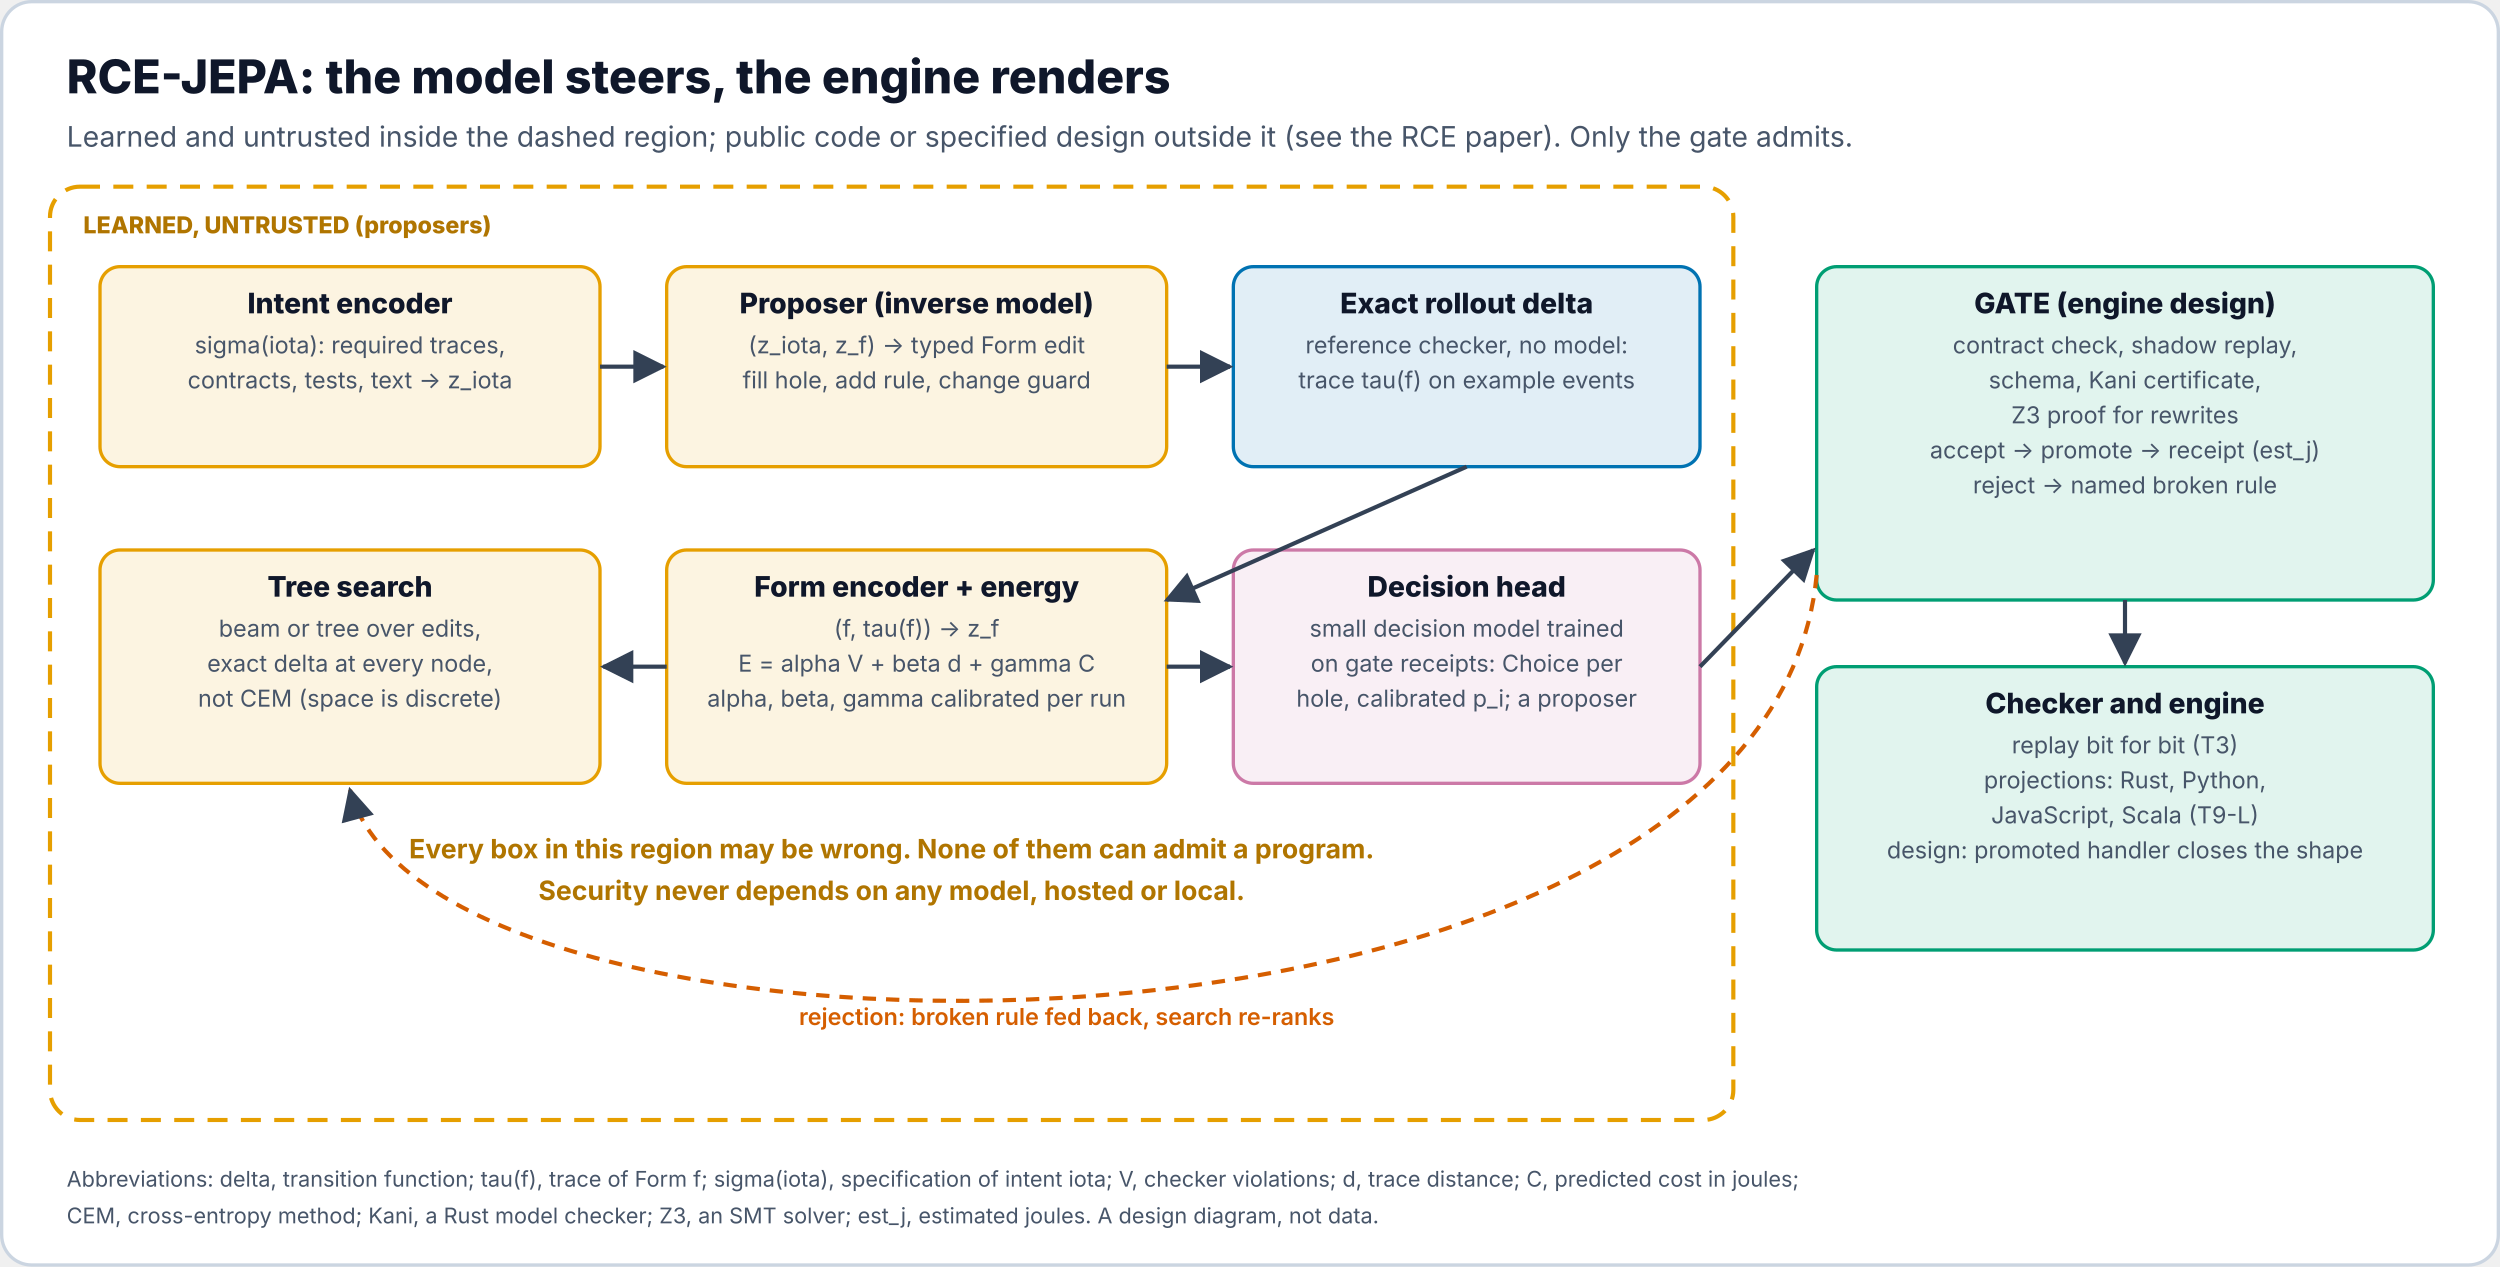
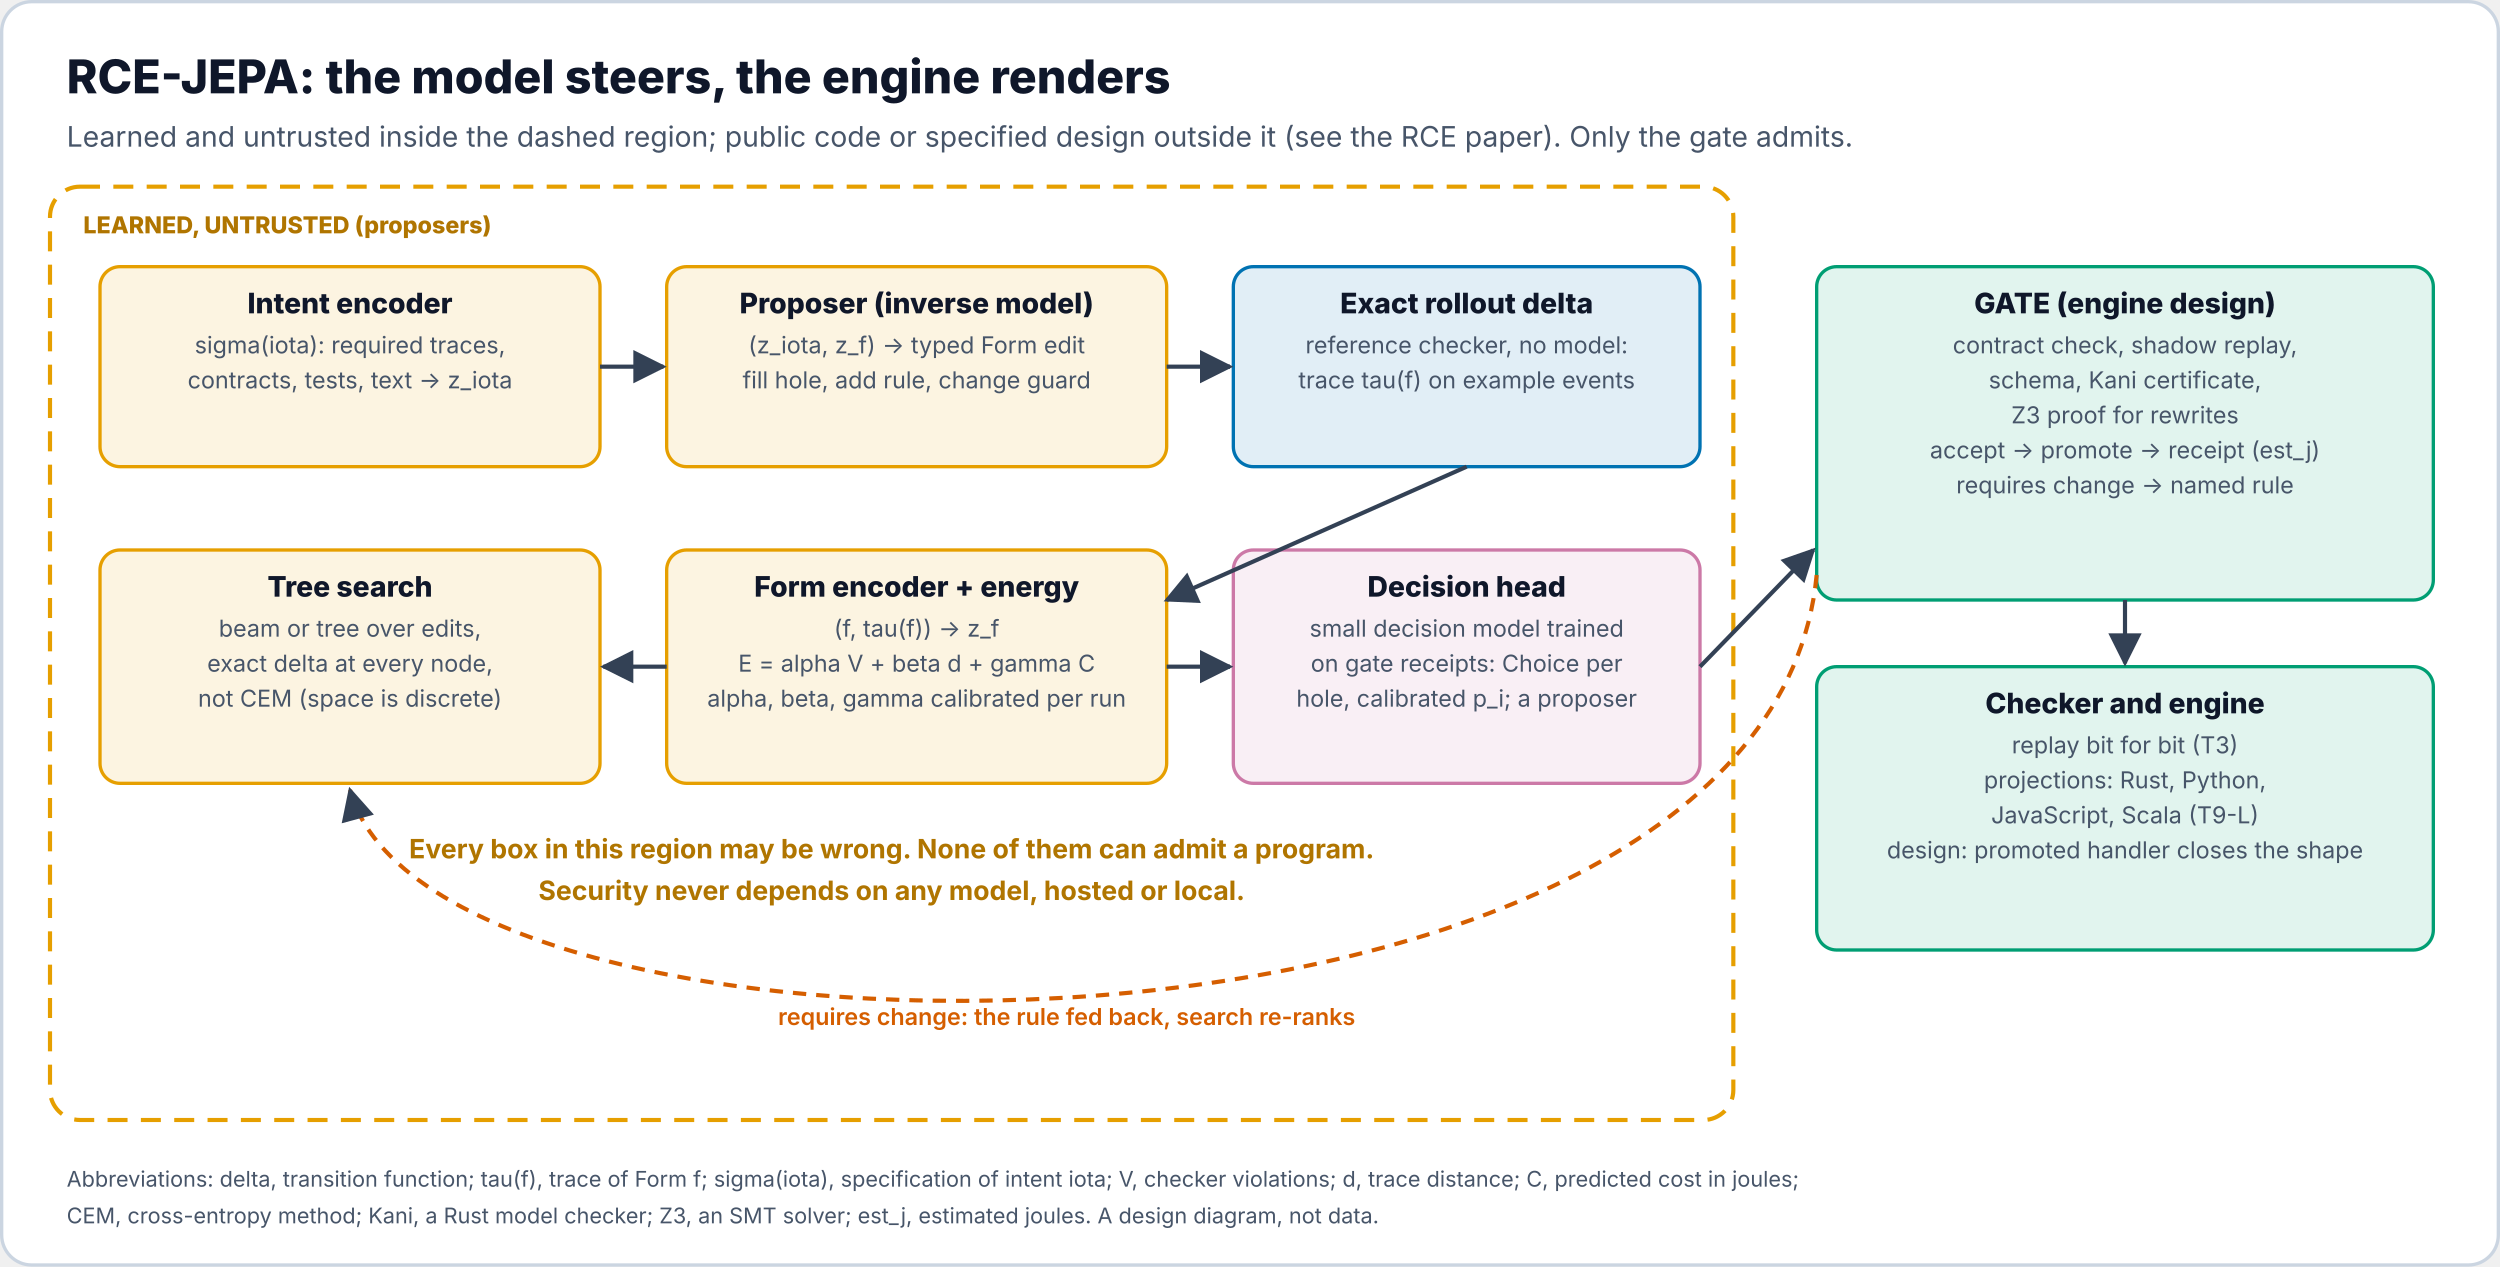
<svg xmlns="http://www.w3.org/2000/svg" width="1500" height="760" viewBox="0 0 1500 760">
  <rect x="1" y="1" width="1498" height="758" rx="18" fill="#fff" stroke="#cbd5e1" stroke-width="2" />
  <defs>
    <marker id="a" viewBox="0 0 10 10" refX="9" refY="5" markerWidth="8" markerHeight="8" orient="auto">
      <path d="M0,0 L10,5 L0,10 z" fill="#334155" />
    </marker>
  </defs>
  <text x="40" y="56" font-family="Inter, 'DejaVu Sans', Helvetica, Arial, sans-serif" font-size="28" font-weight="800" fill="#0f172a" text-anchor="start">RCE-JEPA: the model steers, the engine renders</text>
  <text x="40" y="88" font-family="Inter, 'DejaVu Sans', Helvetica, Arial, sans-serif" font-size="17" font-weight="400" fill="#475569" text-anchor="start">Learned and untrusted inside the dashed region; public code or specified design outside it (see the RCE paper). Only the gate admits.</text>
  <rect x="30" y="112" width="1010" height="560" rx="18" fill="none" stroke="#E69F00" stroke-width="2.5" stroke-dasharray="12 8" />
  <text x="50" y="140" font-family="Inter, 'DejaVu Sans', Helvetica, Arial, sans-serif" font-size="14" font-weight="800" fill="#B07500" text-anchor="start">LEARNED, UNTRUSTED (proposers)</text>
  <rect x="60" y="160" width="300" height="120" rx="12" fill="#E69F00" fill-opacity="0.12" stroke="#E69F00" stroke-width="2" />
  <text x="210.0" y="188" font-family="Inter, 'DejaVu Sans', Helvetica, Arial, sans-serif" font-size="17" font-weight="800" fill="#0f172a" text-anchor="middle">Intent encoder</text>
  <text x="210.0" y="212" font-family="Inter, 'DejaVu Sans', Helvetica, Arial, sans-serif" font-size="14" font-weight="400" fill="#475569" text-anchor="middle">sigma(iota): required traces,</text>
  <text x="210.0" y="233" font-family="Inter, 'DejaVu Sans', Helvetica, Arial, sans-serif" font-size="14" font-weight="400" fill="#475569" text-anchor="middle">contracts, tests, text  -&gt;  z_iota</text>
  <rect x="400" y="160" width="300" height="120" rx="12" fill="#E69F00" fill-opacity="0.12" stroke="#E69F00" stroke-width="2" />
  <text x="550.0" y="188" font-family="Inter, 'DejaVu Sans', Helvetica, Arial, sans-serif" font-size="17" font-weight="800" fill="#0f172a" text-anchor="middle">Proposer (inverse model)</text>
  <text x="550.0" y="212" font-family="Inter, 'DejaVu Sans', Helvetica, Arial, sans-serif" font-size="14" font-weight="400" fill="#475569" text-anchor="middle">(z_iota, z_f) -&gt; typed Form edit</text>
  <text x="550.0" y="233" font-family="Inter, 'DejaVu Sans', Helvetica, Arial, sans-serif" font-size="14" font-weight="400" fill="#475569" text-anchor="middle">fill hole, add rule, change guard</text>
  <rect x="740" y="160" width="280" height="120" rx="12" fill="#0072B2" fill-opacity="0.12" stroke="#0072B2" stroke-width="2" />
  <text x="880.0" y="188" font-family="Inter, 'DejaVu Sans', Helvetica, Arial, sans-serif" font-size="17" font-weight="800" fill="#0f172a" text-anchor="middle">Exact rollout delta</text>
  <text x="880.0" y="212" font-family="Inter, 'DejaVu Sans', Helvetica, Arial, sans-serif" font-size="14" font-weight="400" fill="#475569" text-anchor="middle">reference checker, no model:</text>
  <text x="880.0" y="233" font-family="Inter, 'DejaVu Sans', Helvetica, Arial, sans-serif" font-size="14" font-weight="400" fill="#475569" text-anchor="middle">trace tau(f) on example events</text>
  <rect x="400" y="330" width="300" height="140" rx="12" fill="#E69F00" fill-opacity="0.12" stroke="#E69F00" stroke-width="2" />
  <text x="550.0" y="358" font-family="Inter, 'DejaVu Sans', Helvetica, Arial, sans-serif" font-size="17" font-weight="800" fill="#0f172a" text-anchor="middle">Form encoder + energy</text>
  <text x="550.0" y="382" font-family="Inter, 'DejaVu Sans', Helvetica, Arial, sans-serif" font-size="14" font-weight="400" fill="#475569" text-anchor="middle">(f, tau(f)) -&gt; z_f</text>
  <text x="550.0" y="403" font-family="Inter, 'DejaVu Sans', Helvetica, Arial, sans-serif" font-size="14" font-weight="400" fill="#475569" text-anchor="middle">E = alpha V + beta d + gamma C</text>
  <text x="550.0" y="424" font-family="Inter, 'DejaVu Sans', Helvetica, Arial, sans-serif" font-size="14" font-weight="400" fill="#475569" text-anchor="middle">alpha, beta, gamma calibrated per run</text>
  <rect x="60" y="330" width="300" height="140" rx="12" fill="#E69F00" fill-opacity="0.12" stroke="#E69F00" stroke-width="2" />
  <text x="210.0" y="358" font-family="Inter, 'DejaVu Sans', Helvetica, Arial, sans-serif" font-size="17" font-weight="800" fill="#0f172a" text-anchor="middle">Tree search</text>
  <text x="210.0" y="382" font-family="Inter, 'DejaVu Sans', Helvetica, Arial, sans-serif" font-size="14" font-weight="400" fill="#475569" text-anchor="middle">beam or tree over edits,</text>
  <text x="210.0" y="403" font-family="Inter, 'DejaVu Sans', Helvetica, Arial, sans-serif" font-size="14" font-weight="400" fill="#475569" text-anchor="middle">exact delta at every node,</text>
  <text x="210.0" y="424" font-family="Inter, 'DejaVu Sans', Helvetica, Arial, sans-serif" font-size="14" font-weight="400" fill="#475569" text-anchor="middle">not CEM (space is discrete)</text>
  <rect x="740" y="330" width="280" height="140" rx="12" fill="#CC79A7" fill-opacity="0.12" stroke="#CC79A7" stroke-width="2" />
  <text x="880.0" y="358" font-family="Inter, 'DejaVu Sans', Helvetica, Arial, sans-serif" font-size="17" font-weight="800" fill="#0f172a" text-anchor="middle">Decision head</text>
  <text x="880.0" y="382" font-family="Inter, 'DejaVu Sans', Helvetica, Arial, sans-serif" font-size="14" font-weight="400" fill="#475569" text-anchor="middle">small decision model trained</text>
  <text x="880.0" y="403" font-family="Inter, 'DejaVu Sans', Helvetica, Arial, sans-serif" font-size="14" font-weight="400" fill="#475569" text-anchor="middle">on gate receipts: Choice per</text>
  <text x="880.0" y="424" font-family="Inter, 'DejaVu Sans', Helvetica, Arial, sans-serif" font-size="14" font-weight="400" fill="#475569" text-anchor="middle">hole, calibrated p_i; a proposer</text>
  <text x="535" y="515" font-family="Inter, 'DejaVu Sans', Helvetica, Arial, sans-serif" font-size="16" font-weight="700" fill="#B07500" text-anchor="middle">Every box in this region may be wrong. None of them can admit a program.</text>
  <text x="535" y="540" font-family="Inter, 'DejaVu Sans', Helvetica, Arial, sans-serif" font-size="16" font-weight="700" fill="#B07500" text-anchor="middle">Security never depends on any model, hosted or local.</text>
  <rect x="1090" y="160" width="370" height="200" rx="12" fill="#009E73" fill-opacity="0.12" stroke="#009E73" stroke-width="2" />
  <text x="1275.0" y="188" font-family="Inter, 'DejaVu Sans', Helvetica, Arial, sans-serif" font-size="17" font-weight="800" fill="#0f172a" text-anchor="middle">GATE (engine design)</text>
  <text x="1275.0" y="212" font-family="Inter, 'DejaVu Sans', Helvetica, Arial, sans-serif" font-size="14" font-weight="400" fill="#475569" text-anchor="middle">contract check, shadow replay,</text>
  <text x="1275.0" y="233" font-family="Inter, 'DejaVu Sans', Helvetica, Arial, sans-serif" font-size="14" font-weight="400" fill="#475569" text-anchor="middle">schema, Kani certificate,</text>
  <text x="1275.0" y="254" font-family="Inter, 'DejaVu Sans', Helvetica, Arial, sans-serif" font-size="14" font-weight="400" fill="#475569" text-anchor="middle">Z3 proof for rewrites</text>
  <text x="1275.0" y="275" font-family="Inter, 'DejaVu Sans', Helvetica, Arial, sans-serif" font-size="14" font-weight="400" fill="#475569" text-anchor="middle">accept -&gt; promote -&gt; receipt (est_j)</text>
-   <text x="1275.0" y="296" font-family="Inter, 'DejaVu Sans', Helvetica, Arial, sans-serif" font-size="14" font-weight="400" fill="#475569" text-anchor="middle">reject -&gt; named broken rule</text>
+   <text x="1275.0" y="296" font-family="Inter, 'DejaVu Sans', Helvetica, Arial, sans-serif" font-size="14" font-weight="400" fill="#475569" text-anchor="middle">requires change -&gt; named rule</text>
  <rect x="1090" y="400" width="370" height="170" rx="12" fill="#009E73" fill-opacity="0.12" stroke="#009E73" stroke-width="2" />
  <text x="1275.0" y="428" font-family="Inter, 'DejaVu Sans', Helvetica, Arial, sans-serif" font-size="17" font-weight="800" fill="#0f172a" text-anchor="middle">Checker and engine</text>
  <text x="1275.0" y="452" font-family="Inter, 'DejaVu Sans', Helvetica, Arial, sans-serif" font-size="14" font-weight="400" fill="#475569" text-anchor="middle">replay bit for bit (T3)</text>
  <text x="1275.0" y="473" font-family="Inter, 'DejaVu Sans', Helvetica, Arial, sans-serif" font-size="14" font-weight="400" fill="#475569" text-anchor="middle">projections: Rust, Python,</text>
  <text x="1275.0" y="494" font-family="Inter, 'DejaVu Sans', Helvetica, Arial, sans-serif" font-size="14" font-weight="400" fill="#475569" text-anchor="middle">JavaScript, Scala (T9-L)</text>
  <text x="1275.0" y="515" font-family="Inter, 'DejaVu Sans', Helvetica, Arial, sans-serif" font-size="14" font-weight="400" fill="#475569" text-anchor="middle">design: promoted handler closes the shape</text>
  <line x1="360" y1="220" x2="398" y2="220" stroke="#334155" stroke-width="2.5" marker-end="url(#a)" />
  <line x1="700" y1="220" x2="738" y2="220" stroke="#334155" stroke-width="2.5" marker-end="url(#a)" />
  <line x1="880" y1="280" x2="700" y2="360" stroke="#334155" stroke-width="2.5" marker-end="url(#a)" />
  <line x1="400" y1="400" x2="362" y2="400" stroke="#334155" stroke-width="2.5" marker-end="url(#a)" />
  <line x1="700" y1="400" x2="738" y2="400" stroke="#334155" stroke-width="2.5" marker-end="url(#a)" />
  <line x1="1020" y1="400" x2="1088" y2="330" stroke="#334155" stroke-width="2.5" marker-end="url(#a)" />
  <line x1="1275" y1="360" x2="1275" y2="398" stroke="#334155" stroke-width="2.5" marker-end="url(#a)" />
  <path d="M 1090 345 C 1060 660, 260 660, 210 474" fill="none" stroke="#D55E00" stroke-width="2.5" stroke-dasharray="8 6" marker-end="url(#a)" />
-   <text x="640" y="615" font-family="Inter, 'DejaVu Sans', Helvetica, Arial, sans-serif" font-size="14" font-weight="600" fill="#D55E00" text-anchor="middle">rejection: broken rule fed back, search re-ranks</text>
+   <text x="640" y="615" font-family="Inter, 'DejaVu Sans', Helvetica, Arial, sans-serif" font-size="14" font-weight="600" fill="#D55E00" text-anchor="middle">requires change: the rule fed back, search re-ranks</text>
  <text x="40" y="712" font-family="Inter, 'DejaVu Sans', Helvetica, Arial, sans-serif" font-size="13" font-weight="400" fill="#475569" text-anchor="start">Abbreviations: delta, transition function; tau(f), trace of Form f; sigma(iota), specification of intent iota; V, checker violations; d, trace distance; C, predicted cost in joules;</text>
  <text x="40" y="734" font-family="Inter, 'DejaVu Sans', Helvetica, Arial, sans-serif" font-size="13" font-weight="400" fill="#475569" text-anchor="start">CEM, cross-entropy method; Kani, a Rust model checker; Z3, an SMT solver; est_j, estimated joules. A design diagram, not data.</text>
</svg>
